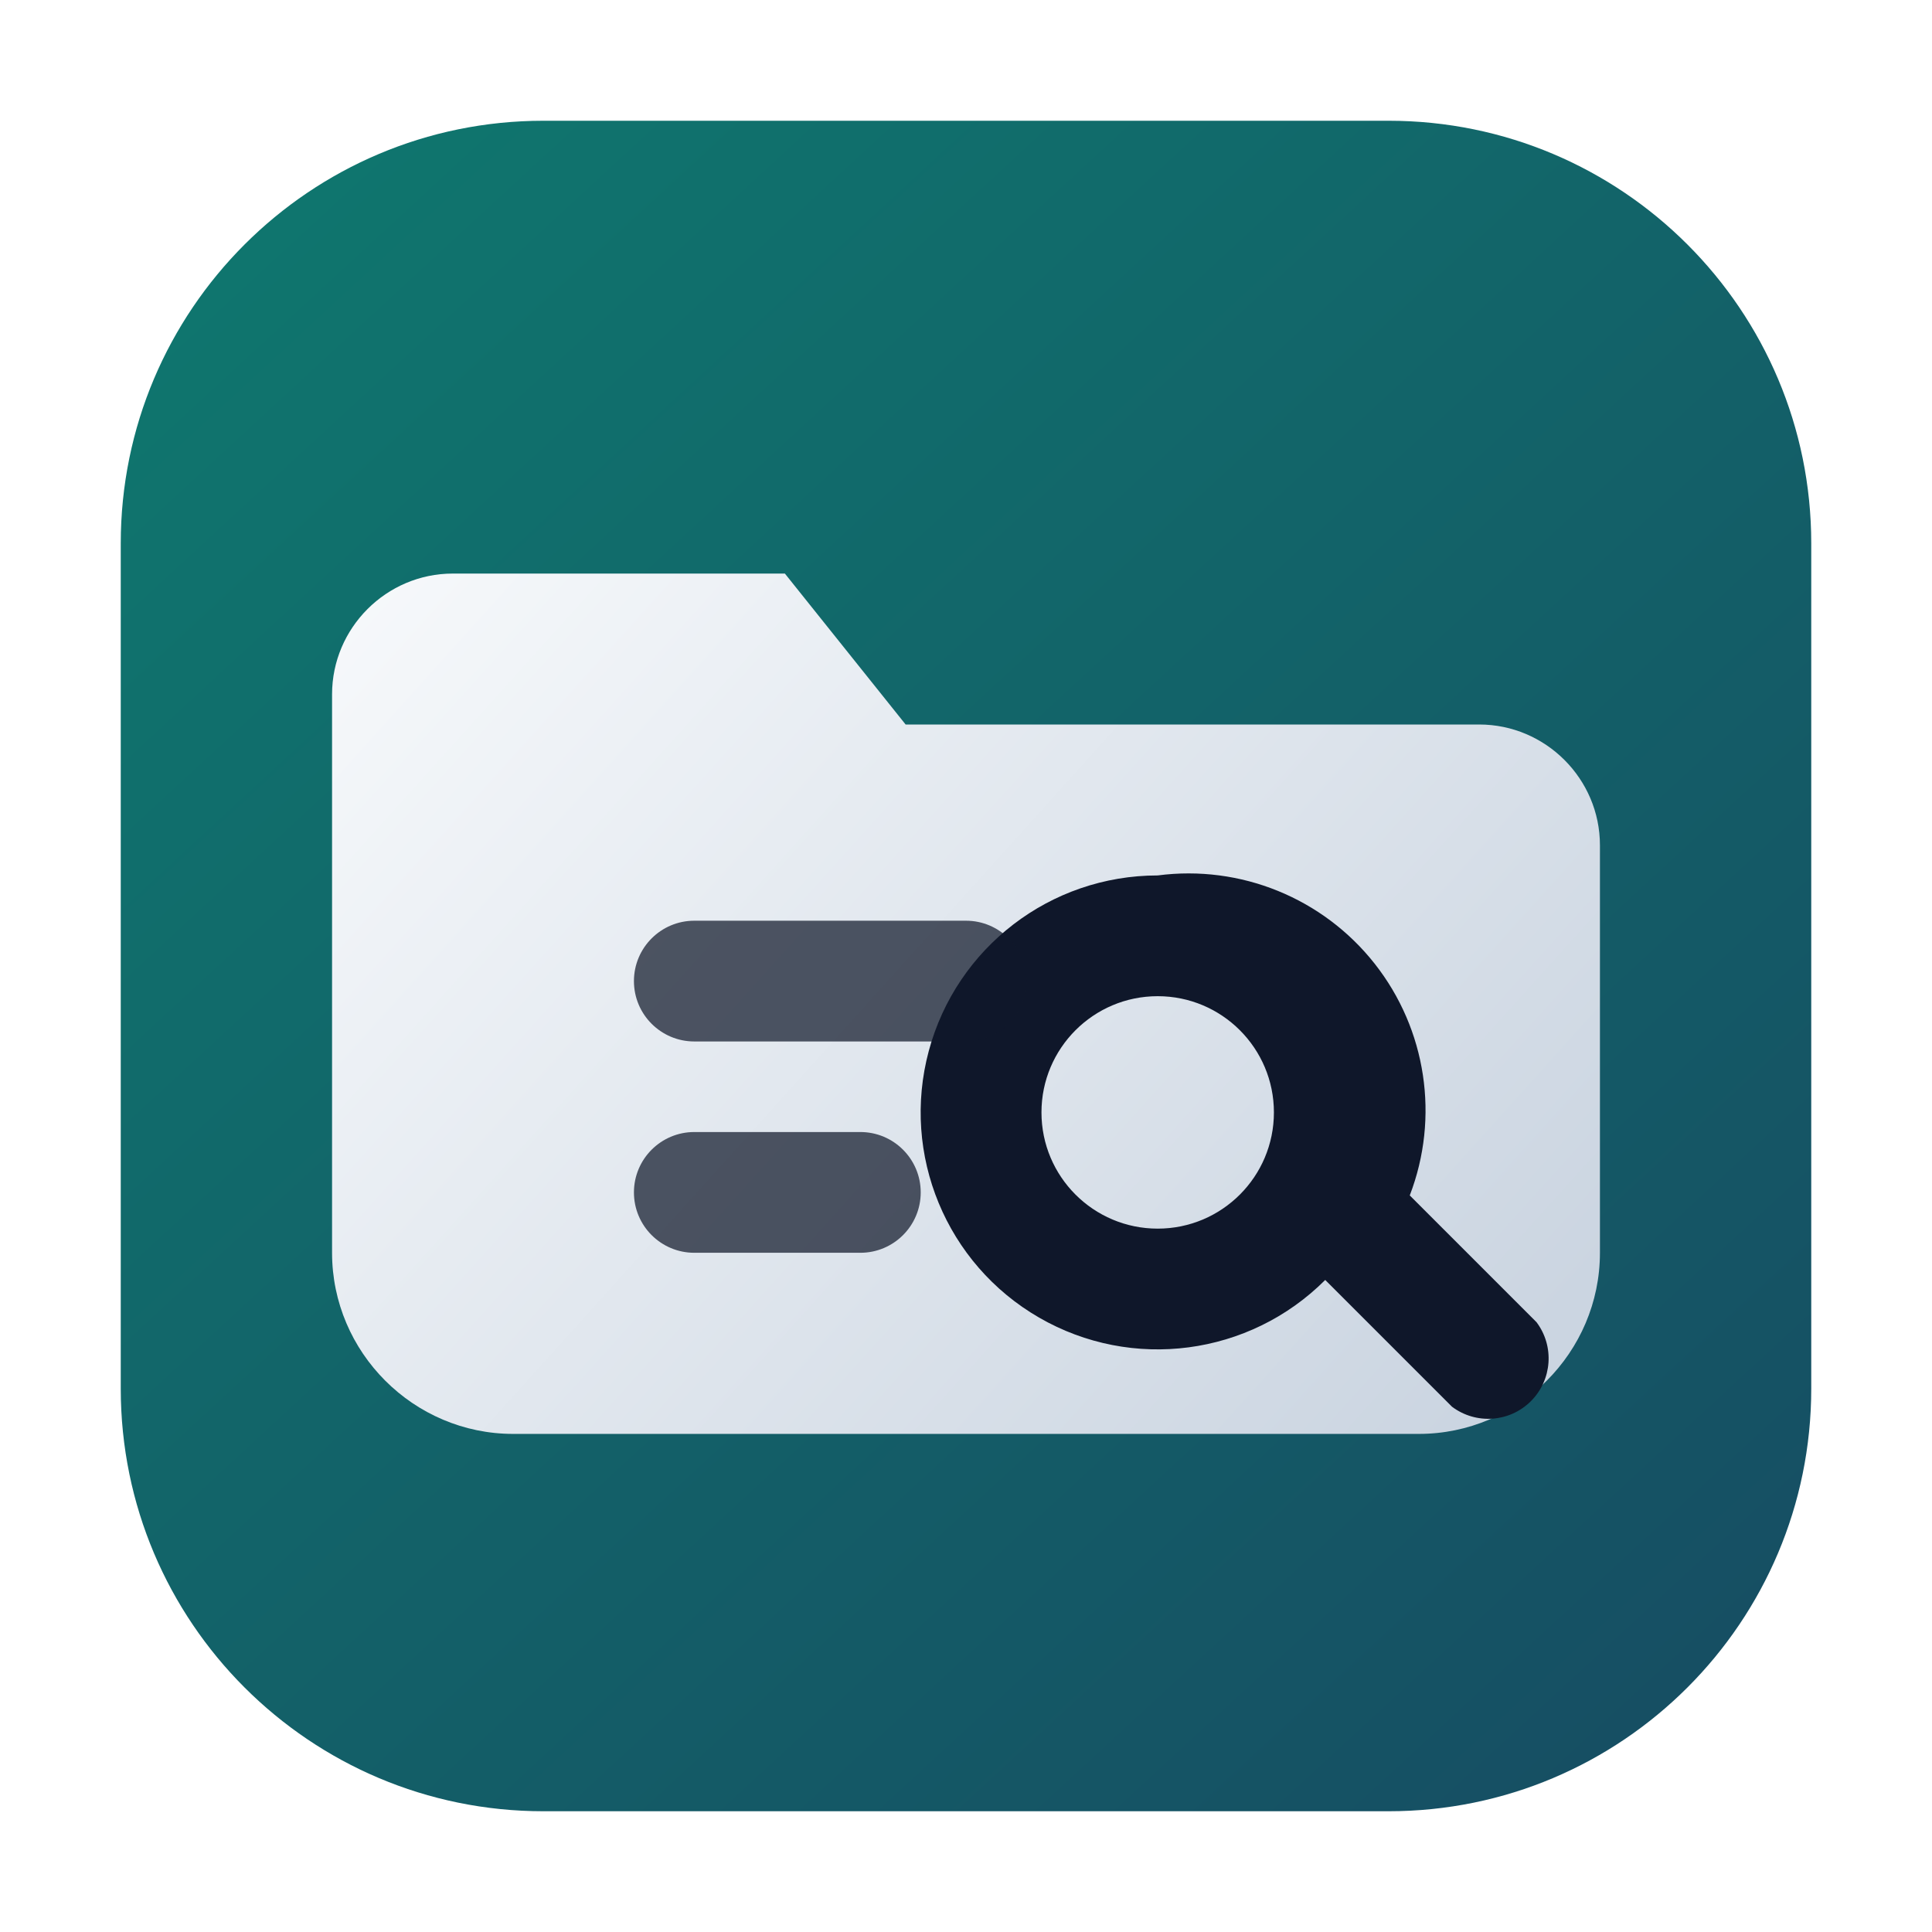
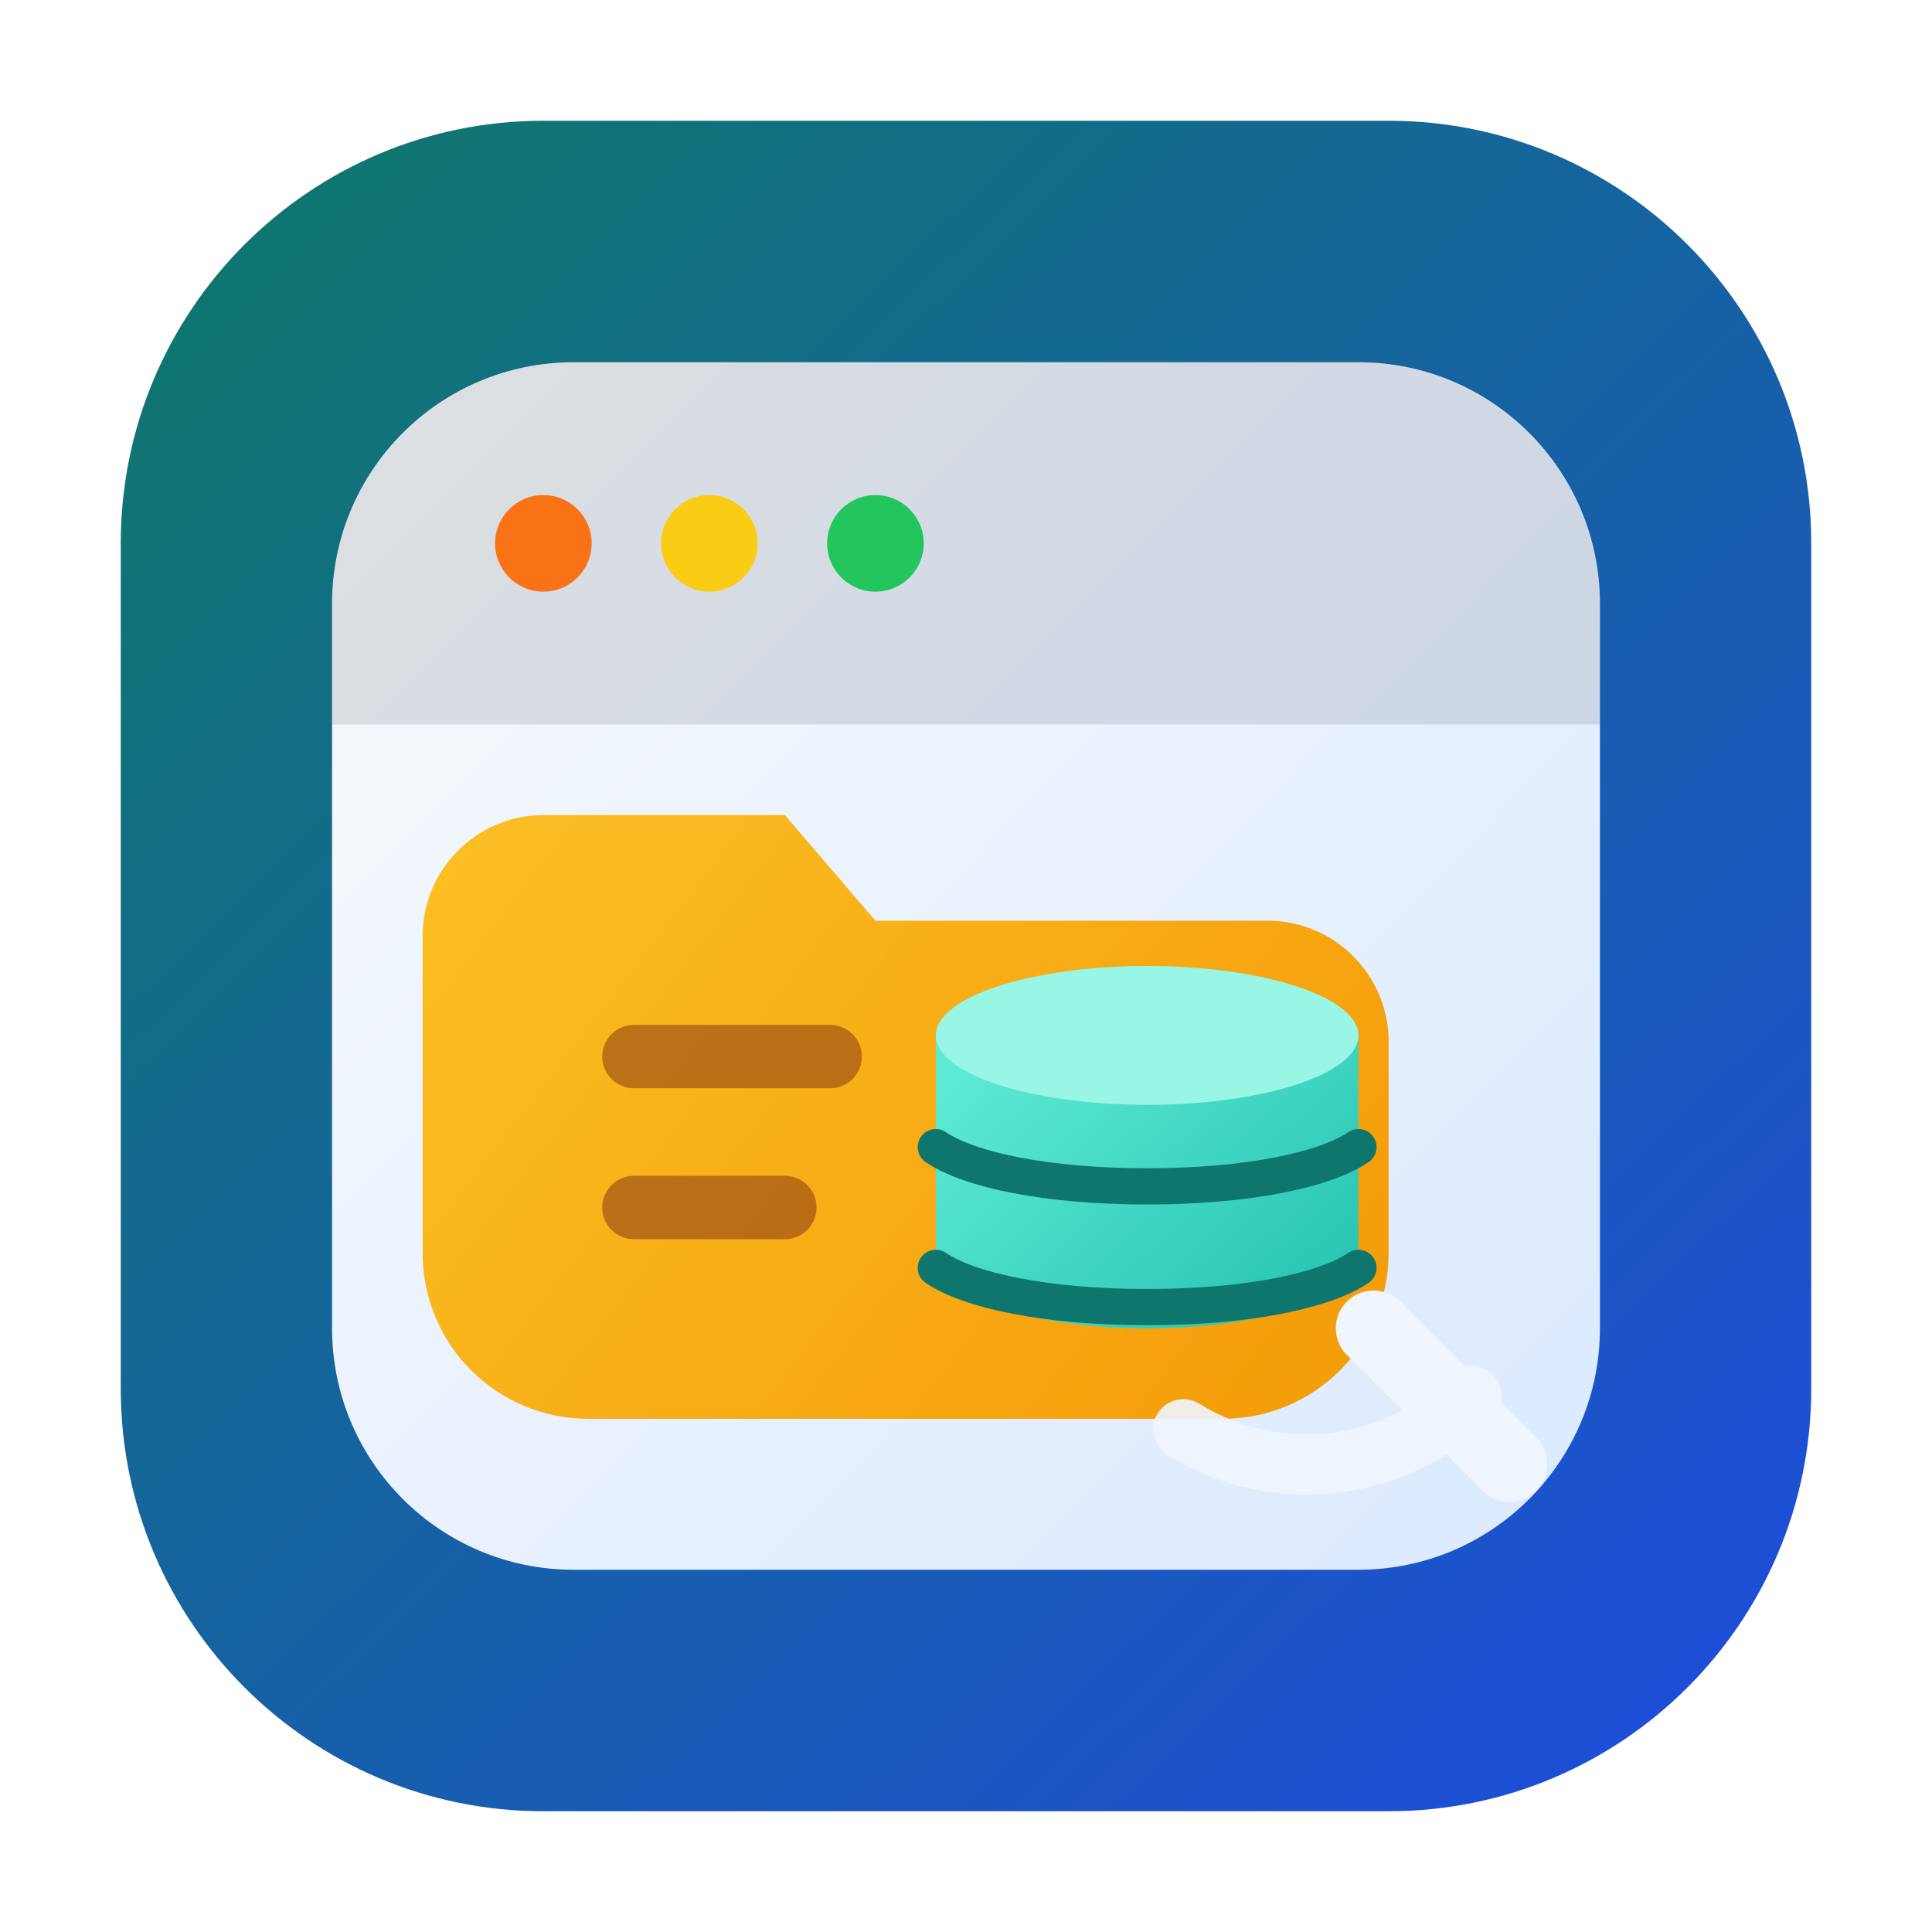
<svg xmlns="http://www.w3.org/2000/svg" viewBox="0 0 128 128">
  <defs>
-     <linearGradient id="bg" x1="16" y1="12" x2="112" y2="116" gradientUnits="userSpaceOnUse">
+     <linearGradient id="bg" x1="16" y1="14" x2="112" y2="114" gradientUnits="userSpaceOnUse">
      <stop offset="0" stop-color="#0f766e" />
-       <stop offset="1" stop-color="#164e63" />
+       <stop offset="1" stop-color="#1d4ed8" />
    </linearGradient>
-     <linearGradient id="fg" x1="26" y1="30" x2="97" y2="94" gradientUnits="userSpaceOnUse">
+     <linearGradient id="panel" x1="24" y1="24" x2="103" y2="102" gradientUnits="userSpaceOnUse">
      <stop offset="0" stop-color="#f8fafc" />
-       <stop offset="1" stop-color="#cbd5e1" />
+       <stop offset="1" stop-color="#dbeafe" />
+     </linearGradient>
+     <linearGradient id="folder" x1="34" y1="48" x2="86" y2="88" gradientUnits="userSpaceOnUse">
+       <stop offset="0" stop-color="#fbbf24" />
+       <stop offset="1" stop-color="#f59e0b" />
+     </linearGradient>
+     <linearGradient id="volume" x1="71" y1="64" x2="96" y2="92" gradientUnits="userSpaceOnUse">
+       <stop offset="0" stop-color="#5eead4" />
+       <stop offset="1" stop-color="#14b8a6" />
    </linearGradient>
  </defs>
  <rect x="8" y="8" width="112" height="112" rx="28" fill="url(#bg)" />
-   <path d="M30 38h22l8 10h38c4.4 0 8 3.6 8 8v27c0 6.6-5.4 12-12 12H34     c-6.6 0-12-5.4-12-12V46c0-4.4 3.6-8 8-8Z" fill="url(#fg)" />
-   <path d="M76.7 58a15.7 15.7 0 1 0 11.1 26.8l8.4 8.4a4 4 0 0 0 5.6-5.6     l-8.4-8.4A15.7 15.7 0 0 0 76.7 58Zm0 8a7.7 7.7 0 1 1 0 15.4     7.7 7.7 0 0 1 0-15.4Z" fill="#0f172a" />
-   <path d="M46 61h18a4 4 0 0 1 0 8H46a4 4 0 0 1 0-8Zm0 14h11a4 4 0 0 1 0     8H46a4 4 0 0 1 0-8Z" fill="#0f172a" opacity=".72" />
+   <rect x="22" y="24" width="84" height="80" rx="16" fill="url(#panel)" />
+   <path d="M22 40c0-8.8 7.2-16 16-16h52c8.8 0 16 7.2 16 16v8H22v-8Z" fill="#0f172a" opacity=".12" />
+   <circle cx="36" cy="36" r="3.2" fill="#f97316" />
+   <circle cx="47" cy="36" r="3.2" fill="#facc15" />
+   <circle cx="58" cy="36" r="3.2" fill="#22c55e" />
+   <path d="M34 54h18l6 7h26c4.4 0 8 3.6 8 8v14c0 6.1-4.9 11-11 11H39     c-6.1 0-11-4.9-11-11V62c0-4.4 3.6-8 8-8Z" fill="url(#folder)" />
+   <path d="M76 64c7.7 0 14 2.1 14 4.6v14.8c0 2.5-6.3 4.6-14 4.6s-14-2.1-14-4.6     V68.6c0-2.5 6.3-4.6 14-4.6Z" fill="url(#volume)" />
+   <ellipse cx="76" cy="68.6" rx="14" ry="4.6" fill="#99f6e4" />
+   <path d="M62 76c2.2 1.5 7.3 2.6 14 2.6s11.8-1.1 14-2.6" fill="none" stroke="#0f766e" stroke-width="2.4" stroke-linecap="round" />
+   <path d="M62 84c2.2 1.5 7.3 2.6 14 2.6s11.8-1.1 14-2.6" fill="none" stroke="#0f766e" stroke-width="2.4" stroke-linecap="round" />
+   <path d="M42 70h13m-13 10h10" fill="none" stroke="#7c2d12" stroke-width="4.2" stroke-linecap="round" opacity=".5" />
+   <path d="M97.5 92.5a15.5 15.5 0 0 1-19.1 2.2" fill="none" stroke="#eff6ff" stroke-width="4" stroke-linecap="round" opacity=".9" />
+   <path d="m91 88 9 9" fill="none" stroke="#eff6ff" stroke-width="5" stroke-linecap="round" />
</svg>
